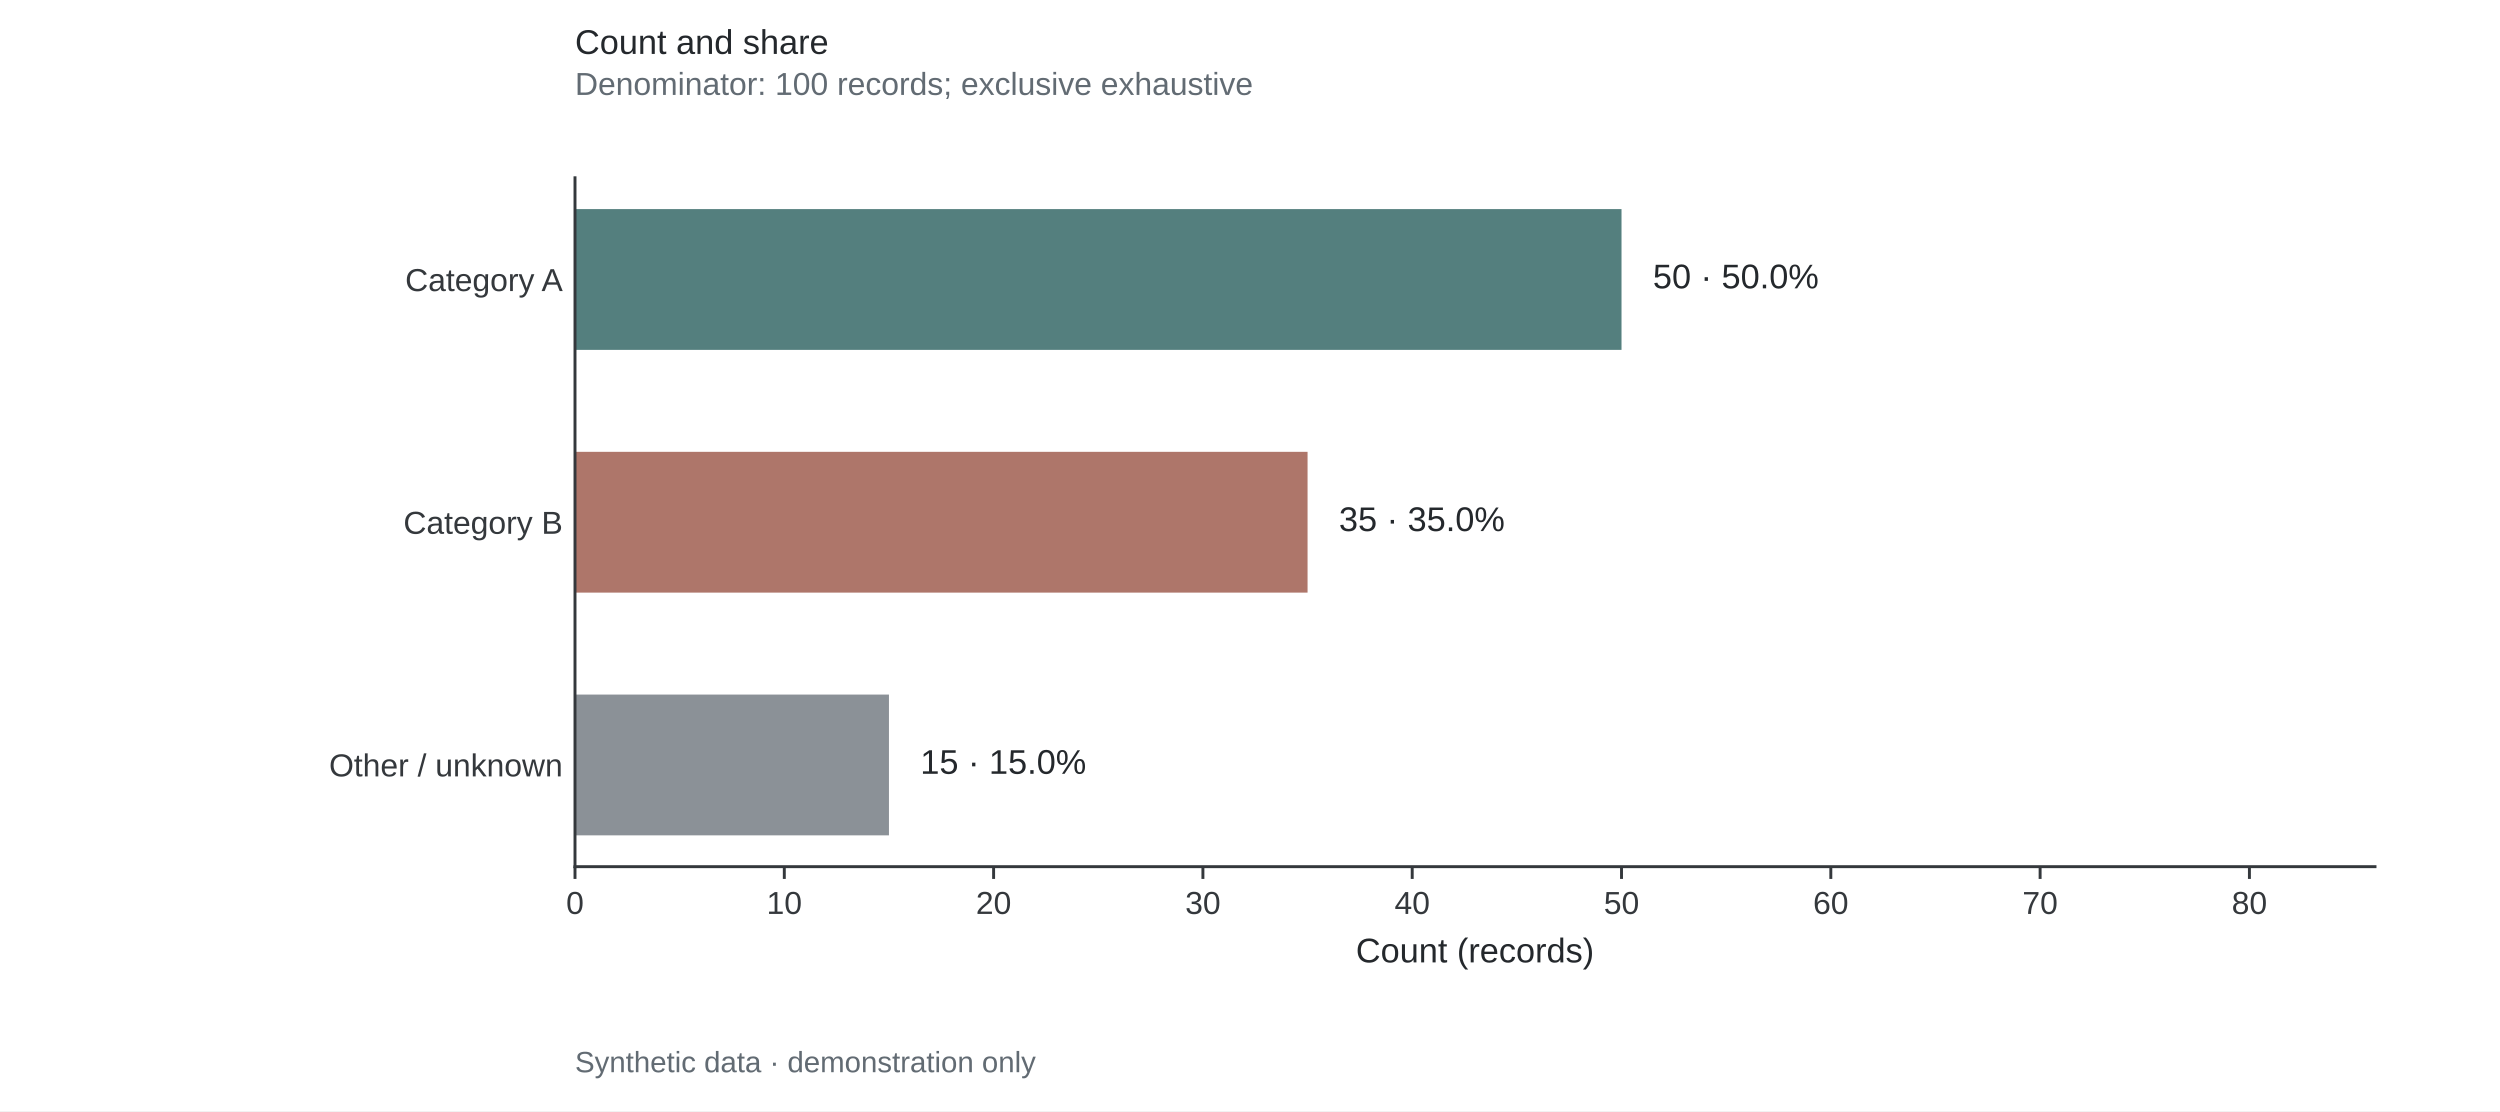
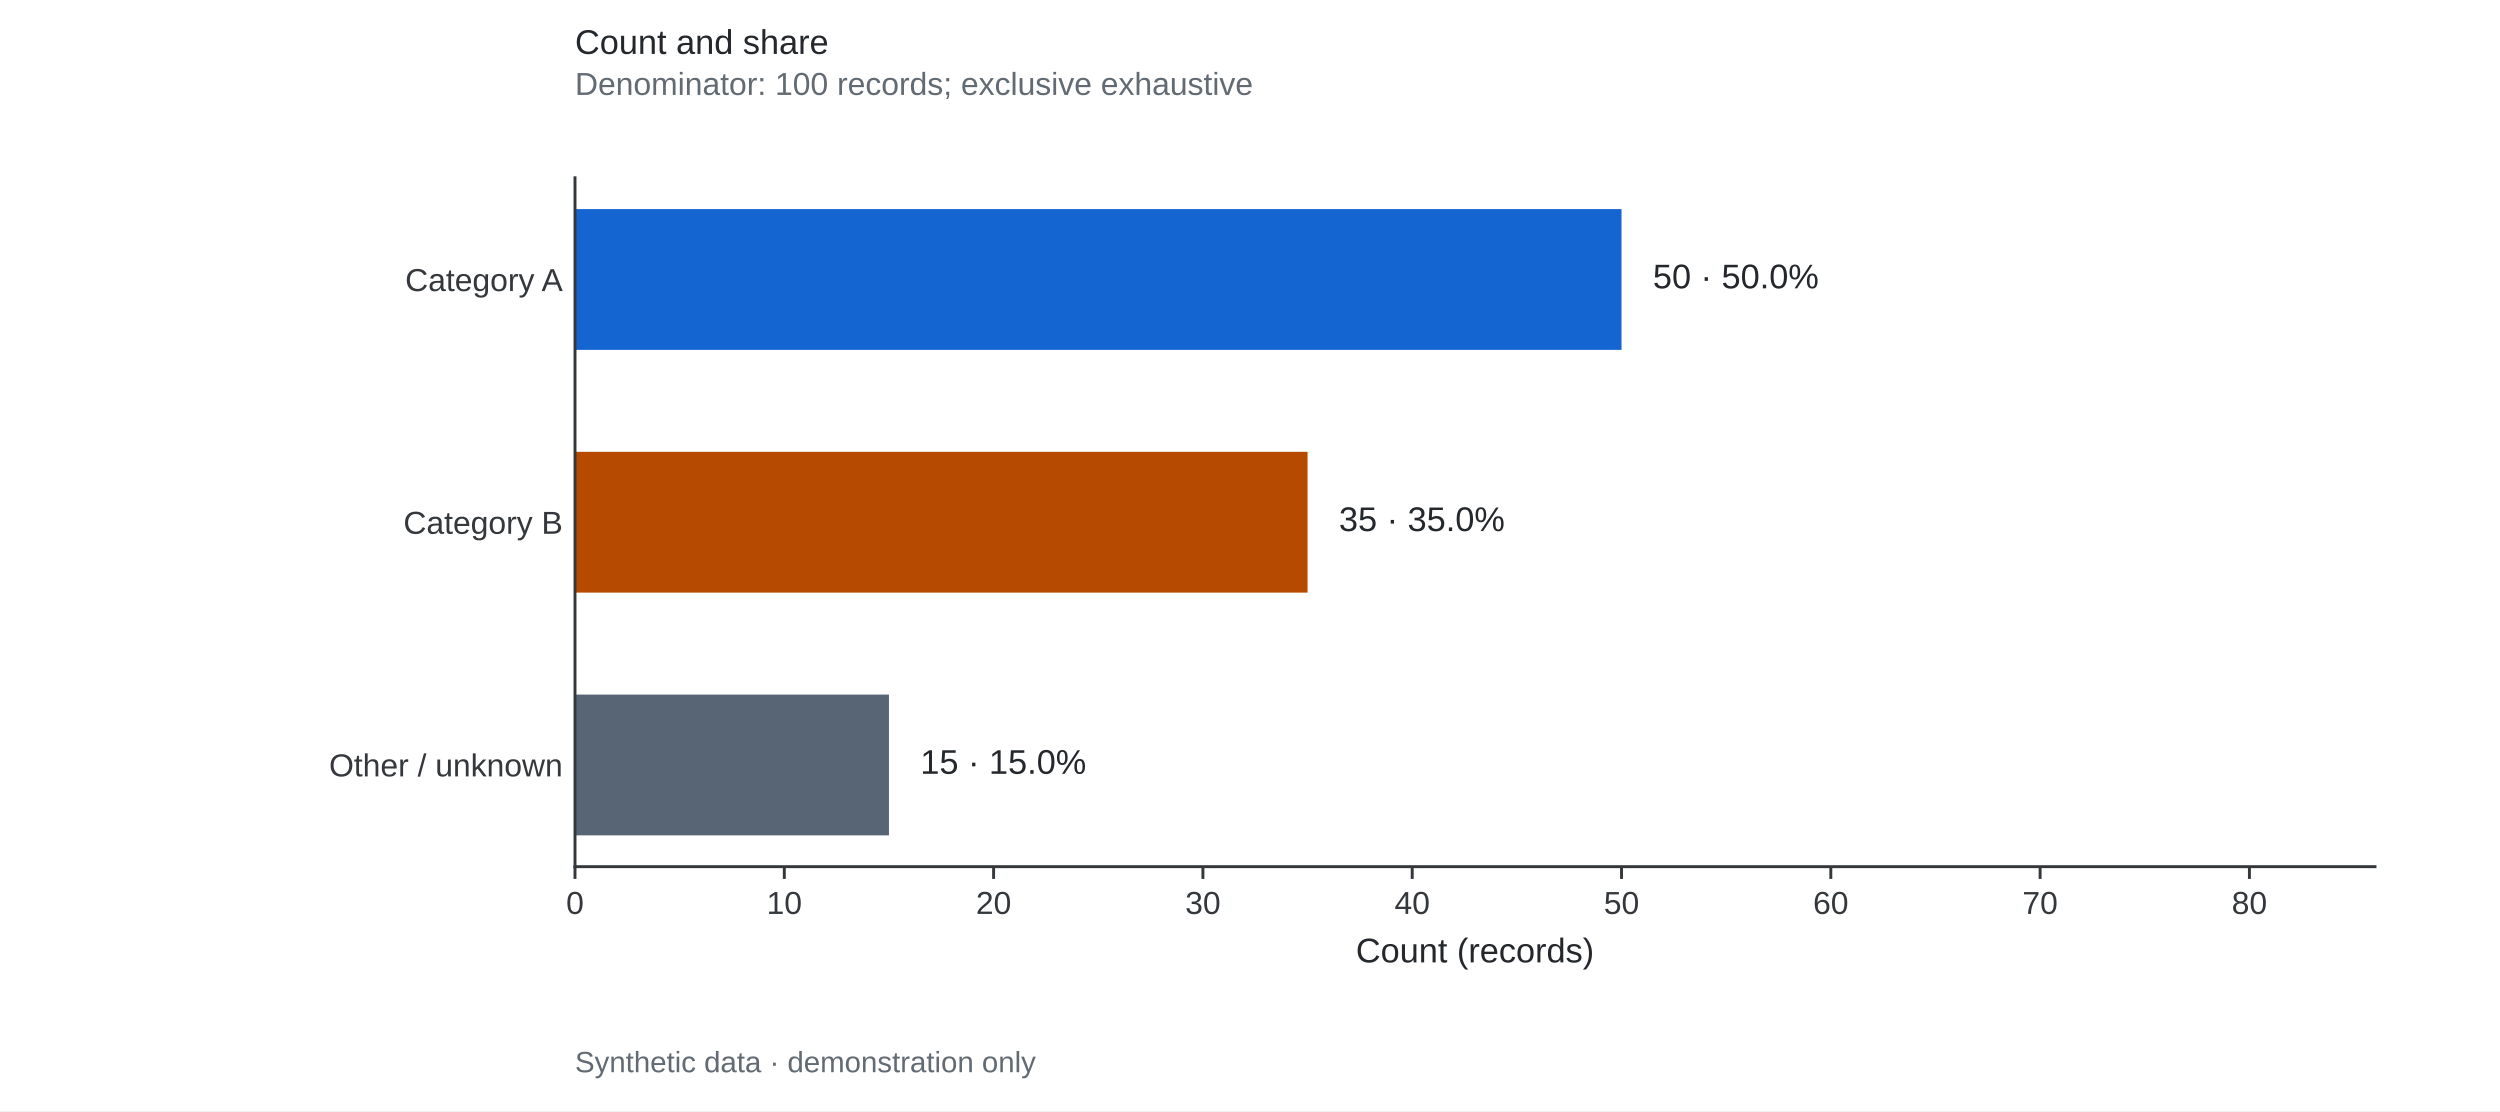
<svg xmlns="http://www.w3.org/2000/svg" xmlns:xlink="http://www.w3.org/1999/xlink" width="510.236pt" height="226.772pt" viewBox="0 0 510.236 226.772" version="1.1">
  <defs>
    <style type="text/css">*{stroke-linejoin: round; stroke-linecap: butt}</style>
  </defs>
  <g id="figure_1">
    <g id="patch_1">
      <path d="M 0 226.772 L 510.236 226.772 L 510.236 0 L 0 0 z " style="fill: #ffffff" />
    </g>
    <g id="axes_1">
      <g id="patch_2">
        <path d="M 117.354 176.882 L 484.724 176.882 L 484.724 36.283 L 117.354 36.283 z " style="fill: #ffffff" />
      </g>
      <g id="patch_3">
-         <path d="M 117.354 42.674 L 330.942 42.674 L 330.942 71.408 L 117.354 71.408 z " clip-path="url(#p25c286e311)" style="fill: #547f7e" />
+         <path d="M 117.354 42.674 L 330.942 42.674 L 330.942 71.408 L 117.354 71.408 z " clip-path="url(#p25c286e311)" style="fill: #1464d2" />
      </g>
      <g id="patch_4">
-         <path d="M 117.354 92.216 L 266.865 92.216 L 266.865 120.95 L 117.354 120.95 z " clip-path="url(#p25c286e311)" style="fill: #ae766a" />
+         <path d="M 117.354 92.216 L 266.865 92.216 L 266.865 120.95 L 117.354 120.95 z " clip-path="url(#p25c286e311)" style="fill: #b64b00" />
      </g>
      <g id="patch_5">
-         <path d="M 117.354 141.757 L 181.431 141.757 L 181.431 170.491 L 117.354 170.491 z " clip-path="url(#p25c286e311)" style="fill: #8b9197" />
+         <path d="M 117.354 141.757 L 181.431 141.757 L 181.431 170.491 L 117.354 170.491 z " clip-path="url(#p25c286e311)" style="fill: #586575" />
      </g>
      <g id="matplotlib.axis_1">
        <g id="xtick_1">
          <g id="line2d_1">
            <defs>
              <path id="mdf199b80ce" d="M 0 0 L 0 2.5 " style="stroke: #34383c; stroke-width: 0.6" />
            </defs>
            <g>
              <use xlink:href="#mdf199b80ce" x="117.354" y="176.882" style="fill: #34383c; stroke: #34383c; stroke-width: 0.6" />
            </g>
          </g>
          <g id="text_1">
            <text style="font-size: 6.5px; font-family: 'Arial', 'Helvetica', 'Noto Sans', 'DejaVu Sans', sans-serif; text-anchor: middle; fill: #34383c" x="117.354" y="186.534" transform="rotate(-0 117.3543 186.5345)">0</text>
          </g>
        </g>
        <g id="xtick_2">
          <g id="line2d_2">
            <g>
              <use xlink:href="#mdf199b80ce" x="160.072" y="176.882" style="fill: #34383c; stroke: #34383c; stroke-width: 0.6" />
            </g>
          </g>
          <g id="text_2">
            <text style="font-size: 6.5px; font-family: 'Arial', 'Helvetica', 'Noto Sans', 'DejaVu Sans', sans-serif; text-anchor: middle; fill: #34383c" x="160.072" y="186.534" transform="rotate(-0 160.0718 186.5345)">10</text>
          </g>
        </g>
        <g id="xtick_3">
          <g id="line2d_3">
            <g>
              <use xlink:href="#mdf199b80ce" x="202.789" y="176.882" style="fill: #34383c; stroke: #34383c; stroke-width: 0.6" />
            </g>
          </g>
          <g id="text_3">
            <text style="font-size: 6.5px; font-family: 'Arial', 'Helvetica', 'Noto Sans', 'DejaVu Sans', sans-serif; text-anchor: middle; fill: #34383c" x="202.789" y="186.534" transform="rotate(-0 202.7892 186.5345)">20</text>
          </g>
        </g>
        <g id="xtick_4">
          <g id="line2d_4">
            <g>
              <use xlink:href="#mdf199b80ce" x="245.507" y="176.882" style="fill: #34383c; stroke: #34383c; stroke-width: 0.6" />
            </g>
          </g>
          <g id="text_4">
            <text style="font-size: 6.5px; font-family: 'Arial', 'Helvetica', 'Noto Sans', 'DejaVu Sans', sans-serif; text-anchor: middle; fill: #34383c" x="245.507" y="186.534" transform="rotate(-0 245.5067 186.5345)">30</text>
          </g>
        </g>
        <g id="xtick_5">
          <g id="line2d_5">
            <g>
              <use xlink:href="#mdf199b80ce" x="288.224" y="176.882" style="fill: #34383c; stroke: #34383c; stroke-width: 0.6" />
            </g>
          </g>
          <g id="text_5">
            <text style="font-size: 6.5px; font-family: 'Arial', 'Helvetica', 'Noto Sans', 'DejaVu Sans', sans-serif; text-anchor: middle; fill: #34383c" x="288.224" y="186.534" transform="rotate(-0 288.2241 186.5345)">40</text>
          </g>
        </g>
        <g id="xtick_6">
          <g id="line2d_6">
            <g>
              <use xlink:href="#mdf199b80ce" x="330.942" y="176.882" style="fill: #34383c; stroke: #34383c; stroke-width: 0.6" />
            </g>
          </g>
          <g id="text_6">
            <text style="font-size: 6.5px; font-family: 'Arial', 'Helvetica', 'Noto Sans', 'DejaVu Sans', sans-serif; text-anchor: middle; fill: #34383c" x="330.942" y="186.534" transform="rotate(-0 330.9416 186.5345)">50</text>
          </g>
        </g>
        <g id="xtick_7">
          <g id="line2d_7">
            <g>
              <use xlink:href="#mdf199b80ce" x="373.659" y="176.882" style="fill: #34383c; stroke: #34383c; stroke-width: 0.6" />
            </g>
          </g>
          <g id="text_7">
            <text style="font-size: 6.5px; font-family: 'Arial', 'Helvetica', 'Noto Sans', 'DejaVu Sans', sans-serif; text-anchor: middle; fill: #34383c" x="373.659" y="186.534" transform="rotate(-0 373.659 186.5345)">60</text>
          </g>
        </g>
        <g id="xtick_8">
          <g id="line2d_8">
            <g>
              <use xlink:href="#mdf199b80ce" x="416.376" y="176.882" style="fill: #34383c; stroke: #34383c; stroke-width: 0.6" />
            </g>
          </g>
          <g id="text_8">
            <text style="font-size: 6.5px; font-family: 'Arial', 'Helvetica', 'Noto Sans', 'DejaVu Sans', sans-serif; text-anchor: middle; fill: #34383c" x="416.376" y="186.534" transform="rotate(-0 416.3765 186.5345)">70</text>
          </g>
        </g>
        <g id="xtick_9">
          <g id="line2d_9">
            <g>
              <use xlink:href="#mdf199b80ce" x="459.094" y="176.882" style="fill: #34383c; stroke: #34383c; stroke-width: 0.6" />
            </g>
          </g>
          <g id="text_9">
            <text style="font-size: 6.5px; font-family: 'Arial', 'Helvetica', 'Noto Sans', 'DejaVu Sans', sans-serif; text-anchor: middle; fill: #34383c" x="459.094" y="186.534" transform="rotate(-0 459.0939 186.5345)">80</text>
          </g>
        </g>
        <g id="text_10">
          <text style="font-size: 7px; font-family: 'Arial', 'Helvetica', 'Noto Sans', 'DejaVu Sans', sans-serif; text-anchor: middle; fill: #24282c" x="301.039" y="196.422" transform="rotate(-0 301.0394 196.4221)">Count (records)</text>
        </g>
      </g>
      <g id="matplotlib.axis_2">
        <g id="ytick_1">
          <g id="line2d_10" />
          <g id="text_11">
            <text style="font-size: 6.5px; font-family: 'Arial', 'Helvetica', 'Noto Sans', 'DejaVu Sans', sans-serif; text-anchor: end; fill: #34383c" x="114.854" y="59.407" transform="rotate(-0 114.8543 59.4072)">Category A</text>
          </g>
        </g>
        <g id="ytick_2">
          <g id="line2d_11" />
          <g id="text_12">
            <text style="font-size: 6.5px; font-family: 'Arial', 'Helvetica', 'Noto Sans', 'DejaVu Sans', sans-serif; text-anchor: end; fill: #34383c" x="114.854" y="108.949" transform="rotate(-0 114.8543 108.9486)">Category B</text>
          </g>
        </g>
        <g id="ytick_3">
          <g id="line2d_12" />
          <g id="text_13">
            <text style="font-size: 6.5px; font-family: 'Arial', 'Helvetica', 'Noto Sans', 'DejaVu Sans', sans-serif; text-anchor: end; fill: #34383c" x="114.854" y="158.45" transform="rotate(-0 114.8543 158.4503)">Other / unknown</text>
          </g>
        </g>
      </g>
      <g id="patch_6">
        <path d="M 117.354 176.882 L 117.354 36.283 " style="fill: none; stroke: #34383c; stroke-width: 0.6; stroke-linejoin: miter; stroke-linecap: square" />
      </g>
      <g id="patch_7">
        <path d="M 117.354 176.882 L 484.724 176.882 " style="fill: none; stroke: #34383c; stroke-width: 0.6; stroke-linejoin: miter; stroke-linecap: square" />
      </g>
      <g id="text_14">
        <text style="font-size: 7px; font-family: 'Arial', 'Helvetica', 'Noto Sans', 'DejaVu Sans', sans-serif; text-anchor: start; fill: #24282c" x="337.349" y="58.851" transform="rotate(-0 337.3492 58.85091)">50 · 50.0%</text>
      </g>
      <g id="text_15">
        <text style="font-size: 7px; font-family: 'Arial', 'Helvetica', 'Noto Sans', 'DejaVu Sans', sans-serif; text-anchor: start; fill: #24282c" x="273.273" y="108.392" transform="rotate(-0 273.273 108.3923)">35 · 35.0%</text>
      </g>
      <g id="text_16">
        <text style="font-size: 7px; font-family: 'Arial', 'Helvetica', 'Noto Sans', 'DejaVu Sans', sans-serif; text-anchor: start; fill: #24282c" x="187.838" y="157.934" transform="rotate(-0 187.8381 157.9337)">15 · 15.0%</text>
      </g>
    </g>
    <g id="text_17">
      <text style="font-size: 6px; font-family: 'Arial', 'Helvetica', 'Noto Sans', 'DejaVu Sans', sans-serif; text-anchor: start; fill: #626b73" x="117.354" y="218.835" transform="rotate(-0 117.3543 218.8346)">Synthetic data · demonstration only</text>
    </g>
    <g id="text_18">
      <text style="font-size: 7px; font-family: 'Arial', 'Helvetica', 'Noto Sans', 'DejaVu Sans', sans-serif; text-anchor: start; fill: #24282c" x="117.354" y="11.01" transform="rotate(-0 117.3543 11.01047)">Count and share</text>
    </g>
    <g id="text_19">
      <text style="font-size: 6.5px; font-family: 'Arial', 'Helvetica', 'Noto Sans', 'DejaVu Sans', sans-serif; text-anchor: start; fill: #626b73" x="117.354" y="19.373" transform="rotate(-0 117.3543 19.37258)">Denominator: 100 records; exclusive exhaustive</text>
    </g>
  </g>
  <defs>
    <clipPath id="p25c286e311">
      <rect x="117.354" y="36.283" width="367.37" height="140.598" />
    </clipPath>
  </defs>
</svg>
